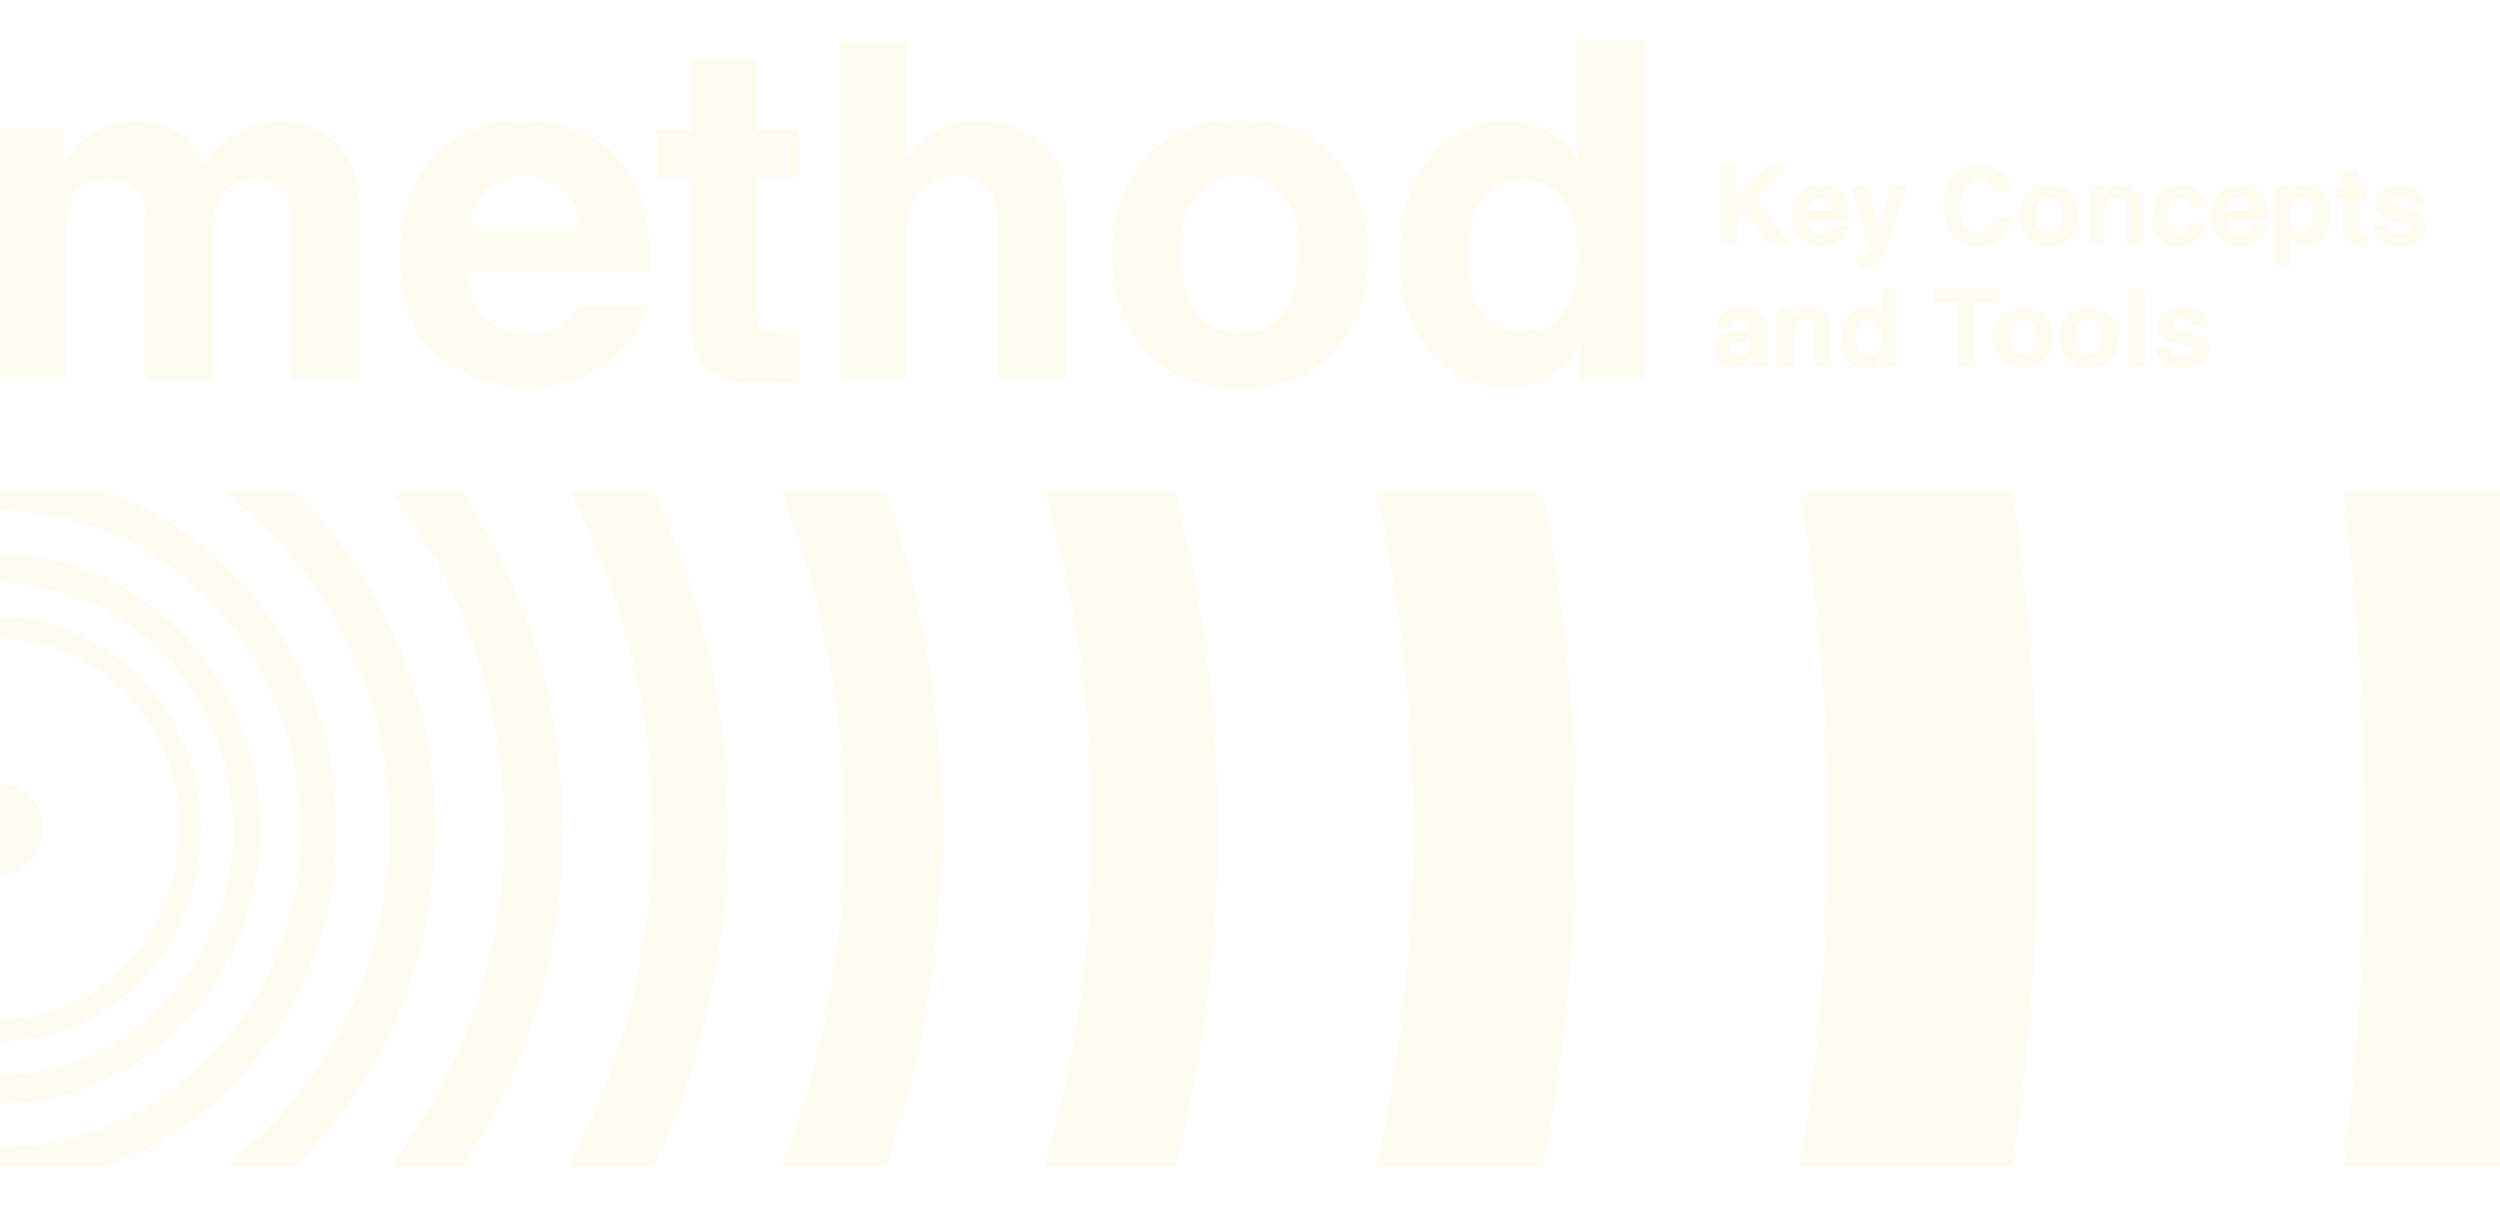
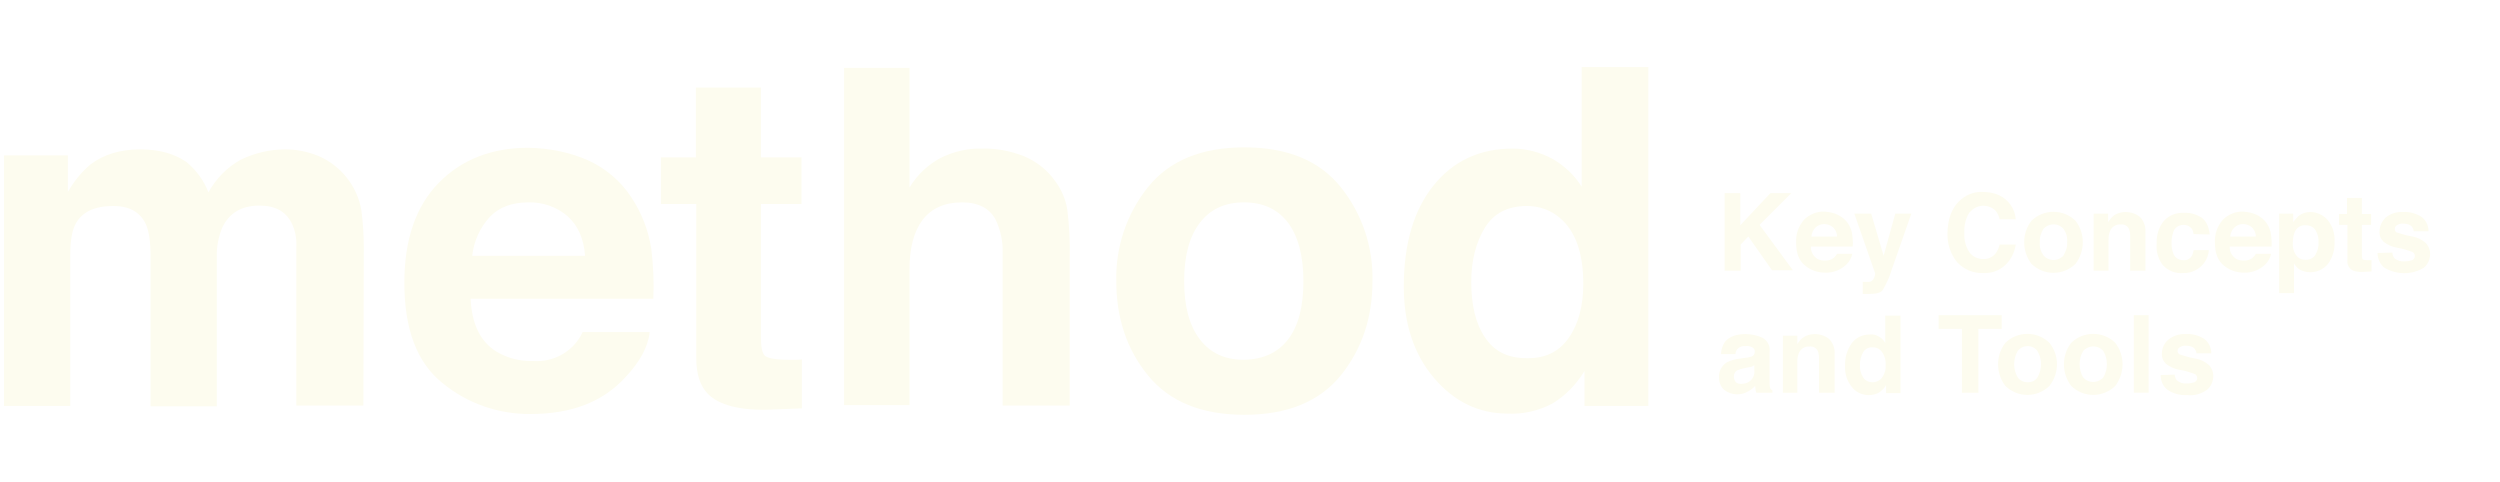
- <svg xmlns="http://www.w3.org/2000/svg" xmlns:xlink="http://www.w3.org/1999/xlink" version="1.1" id="Layer_1" x="0px" y="0px" viewBox="0 0 622.6 300" style="enable-background:new 0 0 622.6 300;" xml:space="preserve">
+ <svg xmlns="http://www.w3.org/2000/svg" version="1.1" id="Layer_1" x="0px" y="0px" viewBox="0 0 622.6 120" style="enable-background:new 0 0 622.6 120;" xml:space="preserve">
  <style type="text/css">
- 	.st0{clip-path:url(#SVGID_2_);}
- 	.st1{fill:#FDFCEE;}
- 	.st2{fill:#FDFCEF;}
+ 	.st0{fill:#FDFCEF;}
</style>
  <g id="Layer_2_1_">
    <g id="Layer_1-2">
-       <g>
-         <defs>
-           <rect id="SVGID_1_" y="122.7" width="622.6" height="167.6" />
-         </defs>
-         <clipPath id="SVGID_2_">
-           <use xlink:href="#SVGID_1_" style="overflow:visible;" />
-         </clipPath>
-         <g class="st0">
-           <path class="st1" d="M7.4,206.5c0.1-4.2-3.2-7.7-7.4-7.8v1.1c3.6,0.1,6.5,3.1,6.4,6.7c0.1,3.6-2.8,6.6-6.4,6.7v1.1      C4.2,214.2,7.5,210.7,7.4,206.5z" />
-           <path class="st1" d="M5.7,206.5c0.1-3.3-2.5-6-5.7-6.1v12.1C3.2,212.5,5.8,209.7,5.7,206.5z" />
-           <path class="st1" d="M9.6,206.5c0.1-5.4-4.2-10-9.6-10.1v1.4c4.7,0.1,8.4,4,8.3,8.7c0.1,4.7-3.6,8.6-8.3,8.7v1.4      C5.4,216.5,9.7,211.9,9.6,206.5z" />
-           <path class="st1" d="M9.6,206.5c0.1,5.4-4.2,10-9.6,10.1v1.1c5.9,0,10.7-5.1,10.7-11.3S5.9,195.2,0,195.2v1.2      C5.4,196.5,9.7,201.1,9.6,206.5z" />
-           <path class="st1" d="M7.4,206.5c0.1,4.2-3.2,7.7-7.4,7.8v0.9c4.7-0.1,8.4-4,8.3-8.7c0.1-4.7-3.6-8.6-8.3-8.7v0.9      C4.2,198.8,7.5,202.3,7.4,206.5z" />
-           <path class="st1" d="M5.7,206.5c0.1,3.2-2.5,6-5.7,6.1v0.7c3.6-0.1,6.5-3.1,6.4-6.7c0.1-3.6-2.8-6.6-6.4-6.7v0.7      C3.3,200.5,5.8,203.2,5.7,206.5z" />
-           <path class="st1" d="M566.8,36.6C581.6,92,589,149.2,589,206.5c0.1,57.3-7.4,114.4-22.2,169.9h55.8V36.6H566.8z" />
-           <path class="st1" d="M455.3,206.5c0.1,57.9-9.8,115.3-29.1,169.9h55.2c17.3-55,26-112.2,25.9-169.9      c0.1-57.6-8.7-114.9-25.9-169.9h-55.2C445.6,91.2,455.4,148.6,455.3,206.5z" />
-           <path class="st1" d="M352,206.5c0.1,58.9-13.2,117-39,169.9h44.9c22.8-53.7,34.5-111.5,34.3-169.9      c0.1-58.4-11.5-116.1-34.3-169.9H313C338.8,89.5,352.1,147.6,352,206.5z" />
-           <path class="st1" d="M272.1,206.5c0,63.5-19.6,122.2-52.8,169.9h37.6c30.5-51.4,46.5-110.1,46.3-169.9      c0.2-59.8-15.9-118.5-46.3-169.9h-37.6C252.5,84.2,272.1,143,272.1,206.5z" />
-           <path class="st1" d="M210.4,206.5c0,68.1-29.2,129.1-75,169.9h35c39.6-44.4,64.1-104.1,64.1-169.9S210,81,170.3,36.6h-35      C181.2,77.4,210.4,138.4,210.4,206.5z" />
-           <path class="st1" d="M162.6,206.5c0,86.2-60.5,157.7-139,169.9h59.7c58.1-31.9,97.9-96.1,97.9-169.9s-39.8-138-97.9-169.9H23.6      C102.2,48.8,162.6,120.3,162.6,206.5z" />
-           <path class="st1" d="M125.7,206.5c0,73.2-56.4,132.7-125.7,132.7v15.2c77.2,0,140.1-66.3,140.1-147.9S77.2,58.6,0,58.6v15.2      C69.3,73.8,125.7,133.3,125.7,206.5z" />
-           <path class="st1" d="M97.2,206.5c0,56.6-43.6,102.6-97.2,102.6v11.7c59.7,0,108.3-51.3,108.3-114.3S59.7,92.2,0,92.2v11.7      C53.6,103.9,97.2,149.9,97.2,206.5z" />
-           <path class="st1" d="M75.1,206.5c0,43.7-33.7,79.3-75.1,79.3v9.1c46.2,0,83.7-39.7,83.7-88.4S46.2,118.1,0,118.1v9.1      C41.4,127.2,75.1,162.8,75.1,206.5z" />
-           <path class="st1" d="M58.1,206.5c0,33.8-26.1,61.3-58.1,61.3v7c35.7,0,64.7-30.7,64.7-68.3s-29-68.3-64.7-68.3v7      C32,145.2,58.1,172.7,58.1,206.5z" />
-           <path class="st1" d="M44.9,206.5c0,26.1-20.1,47.4-44.9,47.4v5.4c27.6,0,50-23.7,50-52.8s-22.4-52.8-50-52.8v5.4      C24.8,159.1,44.9,180.4,44.9,206.5z" />
-         </g>
-       </g>
-       <path class="st2" d="M428.4,41.4h4v8l7.5-8h5.2l-7.9,7.9l8.3,11.3h-5.2l-5.9-8.4l-1.9,2v6.5h-4V41.4z" />
-       <path class="st2" d="M456.7,46.8c1,0.5,1.9,1.2,2.5,2.1c0.6,0.9,1,1.9,1.1,3c0.1,0.9,0.2,1.9,0.1,2.8H450c-0.1,1.2,0.5,2.3,1.5,3    c0.6,0.4,1.3,0.5,2.1,0.5c0.7,0,1.5-0.2,2.1-0.7c0.3-0.3,0.6-0.6,0.8-1h3.8c-0.2,1-0.7,1.9-1.4,2.6c-1.4,1.4-3.4,2.2-5.4,2.1    c-1.8,0-3.6-0.6-5-1.8c-1.5-1.2-2.2-3.1-2.2-5.7c-0.1-2.1,0.6-4.1,2-5.7c1.3-1.3,3.2-2.1,5.1-2C454.6,46.1,455.7,46.3,456.7,46.8z     M451.1,50c-0.6,0.6-0.9,1.4-1,2.2h6.4c0-0.9-0.4-1.7-1-2.3c-0.6-0.5-1.4-0.8-2.2-0.8C452.5,49.1,451.7,49.4,451.1,50z" />
-       <path class="st2" d="M462.9,63.5h0.5c0.3,0,0.7,0,1,0c0.3,0,0.6-0.1,0.8-0.3c0.3-0.2,0.5-0.6,0.6-0.9c0.1-0.3,0.2-0.6,0.2-0.9    l-5.2-14.9h4.2l3.1,10.5l2.9-10.5h4l-4.9,14c-0.5,1.8-1.3,3.4-2.2,5c-0.5,0.7-1.6,1-3.3,1h-0.8c-0.2,0-0.5,0-0.9,0L462.9,63.5z" />
-       <path class="st2" d="M486.8,43.5c1.6-1.6,3.7-2.5,5.9-2.4c3.2,0,5.5,1.1,7,3.2c0.8,1.1,1.2,2.3,1.3,3.6h-4c-0.2-0.8-0.5-1.5-1-2.1    c-1.7-1.7-4.5-1.7-6.2,0.1c-0.1,0.1-0.3,0.3-0.4,0.4c-0.9,1.5-1.3,3.2-1.2,5c-0.1,1.7,0.3,3.4,1.3,4.9c0.8,1,2,1.6,3.3,1.6    c1.2,0.1,2.4-0.4,3.2-1.4c0.5-0.7,0.8-1.4,1-2.2h4c-0.3,2-1.2,3.8-2.6,5.1c-1.5,1.4-3.4,2.1-5.5,2c-2.5,0.1-4.8-0.9-6.5-2.7    c-1.7-2.1-2.5-4.7-2.4-7.4C484.1,47.9,485,45.3,486.8,43.5z" />
-       <path class="st2" d="M515.9,59c-3.1,3-7.9,3-11,0c-2.4-3.2-2.4-7.6,0-10.7c3-3,8-3,11,0c0,0,0,0,0,0    C518.3,51.4,518.3,55.8,515.9,59z M512.9,56.9c0.6-1,1-2.1,0.9-3.3c0.1-1.2-0.2-2.3-0.9-3.3c-1.2-1.4-3.3-1.5-4.7-0.3    c-0.1,0.1-0.2,0.2-0.3,0.3c-0.6,1-1,2.1-0.9,3.3c-0.1,1.2,0.2,2.3,0.9,3.3c1.2,1.4,3.3,1.5,4.6,0.4    C512.7,57.2,512.8,57.1,512.9,56.9z" />
-       <path class="st2" d="M531.9,47.3c1,1,1.5,2.4,1.4,3.8v9.6h-3.8v-8.7c0-0.6-0.1-1.2-0.3-1.7c-0.4-0.8-1.2-1.2-2.1-1.1    c-1.1-0.1-2.2,0.6-2.6,1.6c-0.3,0.7-0.4,1.4-0.4,2.2v7.7h-3.7V46.5h3.6v2.1c0.4-0.6,0.8-1.1,1.4-1.6c0.8-0.6,1.9-0.9,2.9-0.9    C529.6,46.1,530.9,46.5,531.9,47.3z" />
-       <path class="st2" d="M545.3,51.6c-0.1-0.5-0.2-1-0.5-1.4c-0.5-0.6-1.2-0.9-2-0.9c-1.2,0-2.3,0.7-2.6,1.9c-0.3,0.9-0.4,1.7-0.4,2.6    c0,0.9,0.1,1.7,0.4,2.5c0.3,1.1,1.4,1.8,2.5,1.8c0.7,0.1,1.4-0.2,1.9-0.7c0.4-0.5,0.6-1.2,0.7-1.8h3.8c-0.1,1.2-0.5,2.3-1.2,3.2    c-1.2,1.6-3.2,2.6-5.2,2.5c-1.9,0.2-3.8-0.6-5.1-2c-1.1-1.5-1.7-3.4-1.5-5.3c-0.1-2.1,0.5-4.1,1.8-5.7c1.3-1.4,3.1-2.1,5-2    c1.6-0.1,3.1,0.4,4.4,1.2c1.1,0.8,1.8,2.2,2,4.2L545.3,51.6z" />
-       <path class="st2" d="M561,46.8c1,0.5,1.9,1.2,2.5,2.1c0.6,0.9,1,1.9,1.1,3c0.1,0.9,0.2,1.9,0.1,2.8h-10.4c-0.1,1.2,0.5,2.3,1.5,3    c0.6,0.4,1.3,0.5,2.1,0.5c0.7,0,1.5-0.2,2.1-0.7c0.3-0.3,0.6-0.6,0.8-1h3.8c-0.2,1-0.7,1.9-1.4,2.6c-1.4,1.4-3.4,2.2-5.4,2.1    c-1.8,0-3.6-0.6-5-1.8c-1.5-1.2-2.2-3.1-2.2-5.7c-0.1-2.1,0.6-4.1,2-5.7c1.3-1.3,3.2-2.1,5.1-2C558.8,46.1,560,46.3,561,46.8z     M555.4,50c-0.6,0.6-0.9,1.4-1,2.2h6.4c0-0.9-0.4-1.7-1-2.3c-0.6-0.5-1.4-0.8-2.2-0.8C556.8,49.1,556,49.4,555.4,50z" />
-       <path class="st2" d="M578.6,48c1.3,1.5,1.9,3.5,1.8,5.4c0.1,2.1-0.5,4.1-1.7,5.7c-1.1,1.3-2.7,2-4.4,2c-1,0-2-0.3-2.8-0.8    c-0.5-0.4-0.9-0.9-1.2-1.4v7.4h-3.7V46.5h3.5v2.1c0.4-0.5,0.8-1,1.3-1.5c0.9-0.7,1.9-1,3-1C575.9,46.1,577.5,46.8,578.6,48z     M575.7,50.7c-0.5-0.9-1.5-1.3-2.5-1.3c-1.3-0.1-2.4,0.7-2.8,1.9c-0.3,0.8-0.4,1.7-0.4,2.6c-0.1,1.3,0.4,2.6,1.3,3.5    c0.5,0.4,1.2,0.6,1.9,0.6c1,0,1.9-0.4,2.4-1.2c0.6-1,0.9-2.1,0.8-3.2C576.5,52.6,576.2,51.6,575.7,50.7z" />
-       <path class="st2" d="M581.5,49.3v-2.7h2v-4h3.7v4h2.3v2.7h-2.3v7.5c0,0.6,0.1,1,0.2,1.1s0.6,0.2,1.4,0.2h0.4h0.4v2.8l-1.8,0.1    c-1.8,0.1-3-0.2-3.6-0.9c-0.5-0.6-0.7-1.3-0.6-2v-8.8H581.5z" />
-       <path class="st2" d="M594.8,56.2c0,0.5,0.2,1,0.5,1.4c0.7,0.6,1.7,0.9,2.6,0.8c0.6,0,1.2-0.1,1.8-0.3c0.4-0.2,0.7-0.6,0.7-1    c0-0.4-0.2-0.8-0.5-1c-1.3-0.5-2.6-0.9-3.9-1.1c-1.2-0.2-2.4-0.7-3.4-1.5c-0.7-0.7-1.1-1.6-1-2.6c0-1.3,0.6-2.5,1.5-3.4    c1.2-1,2.8-1.5,4.4-1.4c1.5-0.1,3,0.3,4.4,1.1c1.2,0.8,1.9,2.2,1.9,3.7h-3.7c0-0.4-0.2-0.8-0.4-1.1c-0.5-0.6-1.3-0.8-2.1-0.8    c-0.6-0.1-1.2,0.1-1.7,0.4c-0.3,0.2-0.5,0.5-0.5,0.9c0,0.4,0.2,0.8,0.5,0.9c1.3,0.4,2.6,0.8,3.9,1c1.2,0.2,2.4,0.8,3.3,1.6    c0.7,0.7,1.1,1.7,1.1,2.7c0,1.3-0.5,2.6-1.6,3.5c-3,1.8-6.8,1.8-9.9-0.1c-1-0.9-1.6-2.2-1.6-3.6L594.8,56.2z" />
-       <path class="st2" d="M433.7,82.4c0.5,0,1-0.2,1.5-0.3c0.5-0.2,0.8-0.6,0.8-1.1c0.1-0.5-0.2-1-0.6-1.2c-0.6-0.3-1.2-0.4-1.8-0.3    c-0.7-0.1-1.4,0.2-1.9,0.7c-0.3,0.4-0.5,0.8-0.5,1.3h-3.6c0-1.1,0.4-2.2,1-3.1c1-1.2,2.7-1.9,5.1-1.9c1.4,0,2.9,0.3,4.2,0.9    c1.3,0.7,2,2.1,1.8,3.5v6.5c0,0.4,0,1,0,1.7c0,0.3,0.1,0.7,0.2,1c0.1,0.2,0.3,0.3,0.5,0.4v0.6h-4c-0.1-0.3-0.2-0.5-0.2-0.8    c0-0.2-0.1-0.5-0.1-0.9c-0.5,0.6-1.1,1-1.8,1.4c-0.8,0.5-1.8,0.7-2.7,0.7c-1.2,0-2.3-0.4-3.2-1.1c-0.9-0.8-1.3-1.9-1.3-3.1    c-0.1-1.5,0.7-3,2-3.8c1-0.5,2.2-0.8,3.3-0.9L433.7,82.4z M436,84.2c-0.2,0.1-0.5,0.3-0.7,0.4c-0.3,0.1-0.7,0.2-1,0.2l-0.9,0.2    c-0.6,0.1-1.2,0.3-1.7,0.5c-0.6,0.3-0.9,0.9-0.9,1.6c0,0.5,0.2,1,0.5,1.4c0.4,0.3,0.8,0.4,1.3,0.4c0.8,0,1.6-0.2,2.2-0.7    c0.8-0.6,1.2-1.6,1.1-2.6V84.2z" />
-       <path class="st2" d="M454.5,77.7c1,1,1.5,2.4,1.4,3.8v9.6H452v-8.7c0-0.6-0.1-1.2-0.3-1.7c-0.4-0.8-1.2-1.2-2.1-1.1    c-1.1-0.1-2.2,0.6-2.6,1.6c-0.3,0.7-0.4,1.4-0.4,2.2v7.7H443V76.9h3.6V79c0.4-0.6,0.8-1.2,1.4-1.6c0.8-0.6,1.9-0.9,2.9-0.9    C452.2,76.5,453.5,76.9,454.5,77.7z" />
-       <path class="st2" d="M466.9,77.1c0.7,0.4,1.2,0.9,1.6,1.6v-6.8h3.8v19.3h-3.6v-2c-0.4,0.8-1.1,1.4-1.8,1.9    c-0.8,0.4-1.7,0.6-2.5,0.6c-1.6,0-3.2-0.7-4.2-2c-1.2-1.5-1.8-3.3-1.7-5.2c-0.1-2.1,0.5-4.1,1.7-5.8c1.1-1.4,2.7-2.1,4.5-2.1    C465.4,76.5,466.2,76.7,466.9,77.1z M467.8,87.2c0.6-0.9,0.9-1.9,0.8-3c0.1-1.4-0.4-2.8-1.3-3.7c-0.5-0.5-1.2-0.7-1.9-0.7    c-1-0.1-1.9,0.4-2.4,1.2c-0.5,0.9-0.8,2-0.8,3.1c-0.1,1.1,0.2,2.2,0.8,3.2c0.5,0.8,1.4,1.2,2.4,1.2    C466.3,88.5,467.3,88,467.8,87.2z" />
-       <path class="st2" d="M497.5,71.8v3.4h-5.8v15.9h-4.1V75.2h-5.8v-3.4H497.5z" />
-       <path class="st2" d="M509.4,89.4c-3.1,3-7.9,3-11,0c-2.4-3.2-2.4-7.6,0-10.7c3-3,8-3,11,0c0,0,0,0,0,0    C511.9,81.8,511.9,86.2,509.4,89.4z M506.4,87.3c1.2-2,1.2-4.6,0-6.6c-0.6-0.8-1.5-1.2-2.4-1.2c-1,0-1.9,0.4-2.5,1.2    c-1.2,2-1.2,4.6,0,6.6c0.6,0.8,1.5,1.2,2.5,1.2C505,88.5,505.9,88.1,506.4,87.3L506.4,87.3z" />
-       <path class="st2" d="M525.8,89.4c-3.1,3-7.9,3-11,0c-2.4-3.2-2.4-7.6,0-10.7c3-3,8-3,11,0c0,0,0,0,0,0    C528.2,81.8,528.2,86.2,525.8,89.4z M522.8,87.3c1.2-2,1.2-4.6,0-6.6c-1.2-1.4-3.3-1.5-4.7-0.3c-0.1,0.1-0.2,0.2-0.3,0.3    c-1.2,2-1.2,4.6,0,6.6c1.2,1.4,3.3,1.5,4.7,0.3C522.6,87.5,522.7,87.4,522.8,87.3z" />
-       <path class="st2" d="M534.1,91.1h-3.7V71.8h3.7V91.1z" />
-       <path class="st2" d="M540.6,86.6c0,0.5,0.2,1,0.5,1.4c0.7,0.6,1.6,0.9,2.6,0.8c0.6,0,1.2-0.1,1.8-0.3c0.4-0.2,0.7-0.6,0.7-1    c0-0.4-0.2-0.8-0.5-1c-1.3-0.5-2.6-0.9-3.9-1.1c-1.2-0.2-2.4-0.7-3.4-1.5c-0.7-0.7-1.1-1.6-1-2.6c0-1.3,0.6-2.6,1.6-3.4    c1.2-1,2.8-1.5,4.4-1.4c1.5-0.1,3,0.3,4.4,1.1c1.2,0.8,1.9,2.2,1.9,3.7h-3.7c0-0.4-0.2-0.8-0.4-1.1c-0.5-0.6-1.3-0.8-2.1-0.8    c-0.6-0.1-1.2,0.1-1.7,0.4c-0.3,0.2-0.5,0.5-0.5,0.9c0,0.4,0.2,0.7,0.6,0.9c1.3,0.4,2.6,0.8,3.9,1c1.2,0.2,2.4,0.8,3.3,1.6    c0.7,0.7,1.1,1.7,1.1,2.7c0,1.3-0.5,2.6-1.6,3.5c-1.4,1-3.2,1.5-4.9,1.3c-1.8,0.1-3.6-0.4-5-1.4c-1.1-0.9-1.6-2.2-1.6-3.6    L540.6,86.6z" />
-       <path class="st2" d="M78.2,32.1c5.7,2.4,9.8,7.6,10.8,13.6c0.4,3.1,0.6,6.1,0.6,9.2l-0.1,39.4H72.8V54.6c0.1-2-0.3-4-1.2-5.8    c-1.5-2.9-4.1-4.3-8-4.3c-4.5,0-7.6,1.9-9.3,5.6c-0.9,2.3-1.4,4.7-1.3,7.2v37.2H36.5V57.2c0-3.7-0.4-6.4-1.2-8.1    c-1.4-3-4.1-4.5-8.1-4.5c-4.7,0-7.8,1.5-9.4,4.5c-0.9,1.7-1.3,4.3-1.3,7.7v37.6H0V32h15.9v9.1c1.5-2.6,3.4-5,5.7-6.9    c3.2-2.4,7.3-3.7,12.3-3.7c4.8,0,8.6,1.1,11.6,3.2c2.4,2,4.3,4.6,5.4,7.5c1.9-3.4,4.6-6.2,8-8.1c3.5-1.7,7.3-2.6,11.2-2.6    C72.9,30.5,75.7,31.1,78.2,32.1z" />
-       <path class="st2" d="M145.4,33.2c4.4,2,8.2,5.2,10.8,9.2c2.6,3.9,4.3,8.3,5,12.9c0.5,4.1,0.7,8.3,0.5,12.4h-45.5    c0.3,6.3,2.4,10.7,6.5,13.2c2.7,1.6,5.8,2.4,9,2.3c5.2,0.4,10.2-2.4,12.4-7.2h16.7c-0.4,3.7-2.5,7.5-6.1,11.3    c-5.6,6.1-13.4,9.1-23.5,9.1c-8,0.1-15.8-2.6-22-7.7c-6.4-5.1-9.5-13.5-9.5-25c0-10.8,2.9-19.1,8.6-24.9    c5.7-5.8,13.2-8.7,22.3-8.7C135.8,30.2,140.8,31.2,145.4,33.2z M121,47.3c-2.5,2.7-4,6.1-4.4,9.7h28.1c-0.3-4.3-1.8-7.6-4.4-9.9    c-2.7-2.3-6.2-3.5-9.7-3.4C126.5,43.7,123.3,44.9,121,47.3z" />
-       <path class="st2" d="M163.6,44.1V32.5h8.7V15.1h16.2v17.4h10.1v11.6h-10.1v33c0,2.6,0.3,4.2,1,4.8s2.6,1,6,1h1.6    c0.6,0,1.1,0,1.6-0.1V95l-7.7,0.3c-7.7,0.3-13-1.1-15.8-4c-1.8-1.9-2.8-4.8-2.8-8.7V44.1H163.6z" />
-       <path class="st2" d="M254,32.2c3.1,1.3,5.8,3.4,7.7,6.1c1.6,2.1,2.7,4.6,3.1,7.2c0.5,4,0.7,8,0.6,12.1v36.7h-16.7v-38    c0.1-2.8-0.5-5.6-1.7-8.2c-1.5-2.9-4.3-4.4-8.4-4.4c-4.3,0-7.5,1.4-9.8,4.3c-2.2,2.9-3.3,7-3.3,12.4v33.8h-16.3V10.2h16.3V40    c2-3.3,4.8-5.9,8.2-7.6c3.1-1.4,6.4-2.2,9.8-2.1C247.1,30.2,250.7,30.9,254,32.2z" />
-       <path class="st2" d="M332.9,86.8c-5.3,6.5-13.3,9.8-24,9.8c-10.7,0-18.7-3.3-24-9.8c-5.3-6.5-7.9-14.3-7.9-23.5    c-0.2-8.5,2.6-16.8,7.9-23.4c5.3-6.6,13.3-9.9,24-9.9c10.7,0,18.7,3.3,24,9.9c5.3,6.6,8.1,14.9,7.9,23.4    C340.8,72.4,338.2,80.2,332.9,86.8z M319.8,77.8c2.6-3.4,3.8-8.2,3.8-14.5s-1.3-11.1-3.8-14.5c-2.6-3.4-6.2-5.1-11-5.1    c-4.8,0-8.4,1.7-11,5.1c-2.6,3.4-3.9,8.2-3.9,14.5s1.3,11.1,3.9,14.5c2.6,3.4,6.2,5.1,11,5.1C313.6,82.8,317.3,81.1,319.8,77.8    L319.8,77.8z" />
-       <path class="st2" d="M385.7,32.9c2.9,1.7,5.4,4,7.2,6.9V10h16.6v84.4h-15.9v-8.7c-2,3.3-4.7,6.1-8,8.1c-3.4,1.8-7.3,2.7-11.1,2.5    c-7.3,0-13.4-3-18.4-8.9c-5-5.9-7.5-13.5-7.5-22.7c0-10.7,2.5-19.1,7.4-25.2c4.9-6.1,11.5-9.2,19.7-9.2    C379.1,30.3,382.6,31.2,385.7,32.9z M389.7,77.4c2.4-3.4,3.6-7.9,3.6-13.4c0-7.6-1.9-13.1-5.8-16.4c-2.3-2-5.2-3-8.2-3    c-4.8,0-8.3,1.8-10.5,5.4c-2.2,3.6-3.4,8.1-3.4,13.5c0,5.8,1.1,10.4,3.4,13.8c2.3,3.5,5.7,5.2,10.4,5.2    C383.8,82.6,387.3,80.9,389.7,77.4L389.7,77.4z" />
+       <path class="st0" d="M429.4,48.1h4v8l7.5-8h5.2l-7.9,7.9l8.3,11.3h-5.2l-5.9-8.4l-1.9,2v6.5h-4V48.1H429.4z" />
+       <path class="st0" d="M457.7,53.5c1,0.5,1.9,1.2,2.5,2.1c0.6,0.9,1,1.9,1.1,3c0.1,0.9,0.2,1.9,0.1,2.8H451c-0.1,1.2,0.5,2.3,1.5,3    c0.6,0.4,1.3,0.5,2.1,0.5c0.7,0,1.5-0.2,2.1-0.7c0.3-0.3,0.6-0.6,0.8-1h3.8c-0.2,1-0.7,1.9-1.4,2.6c-1.4,1.4-3.4,2.2-5.4,2.1    c-1.8,0-3.6-0.6-5-1.8c-1.5-1.2-2.2-3.1-2.2-5.7c-0.1-2.1,0.6-4.1,2-5.7c1.3-1.3,3.2-2.1,5.1-2C455.6,52.8,456.7,53,457.7,53.5z     M452.1,56.7c-0.6,0.6-0.9,1.4-1,2.2h6.4c0-0.9-0.4-1.7-1-2.3c-0.6-0.5-1.4-0.8-2.2-0.8C453.5,55.8,452.7,56.1,452.1,56.7z" />
+       <path class="st0" d="M463.9,70.2h0.5c0.3,0,0.7,0,1,0s0.6-0.1,0.8-0.3c0.3-0.2,0.5-0.6,0.6-0.9s0.2-0.6,0.2-0.9l-5.2-14.9h4.2    l3.1,10.5l2.9-10.5h4l-4.9,14c-0.5,1.8-1.3,3.4-2.2,5c-0.5,0.7-1.6,1-3.3,1h-0.8c-0.2,0-0.5,0-0.9,0L463.9,70.2z" />
+       <path class="st0" d="M487.8,50.2c1.6-1.6,3.7-2.5,5.9-2.4c3.2,0,5.5,1.1,7,3.2c0.8,1.1,1.2,2.3,1.3,3.6h-4c-0.2-0.8-0.5-1.5-1-2.1    c-1.7-1.7-4.5-1.7-6.2,0.1c-0.1,0.1-0.3,0.3-0.4,0.4c-0.9,1.5-1.3,3.2-1.2,5c-0.1,1.7,0.3,3.4,1.3,4.9c0.8,1,2,1.6,3.3,1.6    c1.2,0.1,2.4-0.4,3.2-1.4c0.5-0.7,0.8-1.4,1-2.2h4c-0.3,2-1.2,3.8-2.6,5.1c-1.5,1.4-3.4,2.1-5.5,2c-2.5,0.1-4.8-0.9-6.5-2.7    c-1.7-2.1-2.5-4.7-2.4-7.4C485.1,54.6,486,52,487.8,50.2z" />
+       <path class="st0" d="M516.9,65.7c-3.1,3-7.9,3-11,0c-2.4-3.2-2.4-7.6,0-10.7c3-3,8-3,11,0l0,0C519.3,58.1,519.3,62.5,516.9,65.7z     M513.9,63.6c0.6-1,1-2.1,0.9-3.3c0.1-1.2-0.2-2.3-0.9-3.3c-1.2-1.4-3.3-1.5-4.7-0.3c-0.1,0.1-0.2,0.2-0.3,0.3    c-0.6,1-1,2.1-0.9,3.3c-0.1,1.2,0.2,2.3,0.9,3.3c1.2,1.4,3.3,1.5,4.6,0.4C513.7,63.9,513.8,63.8,513.9,63.6z" />
+       <path class="st0" d="M532.9,54c1,1,1.5,2.4,1.4,3.8v9.6h-3.8v-8.7c0-0.6-0.1-1.2-0.3-1.7c-0.4-0.8-1.2-1.2-2.1-1.1    c-1.1-0.1-2.2,0.6-2.6,1.6c-0.3,0.7-0.4,1.4-0.4,2.2v7.7h-3.7V53.2h3.6v2.1c0.4-0.6,0.8-1.1,1.4-1.6c0.8-0.6,1.9-0.9,2.9-0.9    C530.6,52.8,531.9,53.2,532.9,54z" />
+       <path class="st0" d="M546.3,58.3c-0.1-0.5-0.2-1-0.5-1.4c-0.5-0.6-1.2-0.9-2-0.9c-1.2,0-2.3,0.7-2.6,1.9c-0.3,0.9-0.4,1.7-0.4,2.6    c0,0.9,0.1,1.7,0.4,2.5c0.3,1.1,1.4,1.8,2.5,1.8c0.7,0.1,1.4-0.2,1.9-0.7c0.4-0.5,0.6-1.2,0.7-1.8h3.8c-0.1,1.2-0.5,2.3-1.2,3.2    c-1.2,1.6-3.2,2.6-5.2,2.5c-1.9,0.2-3.8-0.6-5.1-2c-1.1-1.5-1.7-3.4-1.5-5.3c-0.1-2.1,0.5-4.1,1.8-5.7c1.3-1.4,3.1-2.1,5-2    c1.6-0.1,3.1,0.4,4.4,1.2c1.1,0.8,1.8,2.2,2,4.2L546.3,58.3z" />
+       <path class="st0" d="M562,53.5c1,0.5,1.9,1.2,2.5,2.1c0.6,0.9,1,1.9,1.1,3c0.1,0.9,0.2,1.9,0.1,2.8h-10.4c-0.1,1.2,0.5,2.3,1.5,3    c0.6,0.4,1.3,0.5,2.1,0.5c0.7,0,1.5-0.2,2.1-0.7c0.3-0.3,0.6-0.6,0.8-1h3.8c-0.2,1-0.7,1.9-1.4,2.6c-1.4,1.4-3.4,2.2-5.4,2.1    c-1.8,0-3.6-0.6-5-1.8c-1.5-1.2-2.2-3.1-2.2-5.7c-0.1-2.1,0.6-4.1,2-5.7c1.3-1.3,3.2-2.1,5.1-2C559.8,52.8,561,53,562,53.5z     M556.4,56.7c-0.6,0.6-0.9,1.4-1,2.2h6.4c0-0.9-0.4-1.7-1-2.3c-0.6-0.5-1.4-0.8-2.2-0.8C557.8,55.8,557,56.1,556.4,56.7z" />
+       <path class="st0" d="M579.6,54.7c1.3,1.5,1.9,3.5,1.8,5.4c0.1,2.1-0.5,4.1-1.7,5.7c-1.1,1.3-2.7,2-4.4,2c-1,0-2-0.3-2.8-0.8    c-0.5-0.4-0.9-0.9-1.2-1.4V73h-3.7V53.2h3.5v2.1c0.4-0.5,0.8-1,1.3-1.5c0.9-0.7,1.9-1,3-1C576.9,52.8,578.5,53.5,579.6,54.7z     M576.7,57.4c-0.5-0.9-1.5-1.3-2.5-1.3c-1.3-0.1-2.4,0.7-2.8,1.9c-0.3,0.8-0.4,1.7-0.4,2.6c-0.1,1.3,0.4,2.6,1.3,3.5    c0.5,0.4,1.2,0.6,1.9,0.6c1,0,1.9-0.4,2.4-1.2c0.6-1,0.9-2.1,0.8-3.2C577.5,59.3,577.2,58.3,576.7,57.4z" />
+       <path class="st0" d="M582.5,56v-2.7h2v-4h3.7v4h2.3V56h-2.3v7.5c0,0.6,0.1,1,0.2,1.1c0.1,0.1,0.6,0.2,1.4,0.2h0.4h0.4v2.8    l-1.8,0.1c-1.8,0.1-3-0.2-3.6-0.9c-0.5-0.6-0.7-1.3-0.6-2V56C584.6,56,582.5,56,582.5,56z" />
+       <path class="st0" d="M595.8,62.9c0,0.5,0.2,1,0.5,1.4c0.7,0.6,1.7,0.9,2.6,0.8c0.6,0,1.2-0.1,1.8-0.3c0.4-0.2,0.7-0.6,0.7-1    c0-0.4-0.2-0.8-0.5-1c-1.3-0.5-2.6-0.9-3.9-1.1c-1.2-0.2-2.4-0.7-3.4-1.5c-0.7-0.7-1.1-1.6-1-2.6c0-1.3,0.6-2.5,1.5-3.4    c1.2-1,2.8-1.5,4.4-1.4c1.5-0.1,3,0.3,4.4,1.1c1.2,0.8,1.9,2.2,1.9,3.7h-3.7c0-0.4-0.2-0.8-0.4-1.1c-0.5-0.6-1.3-0.8-2.1-0.8    c-0.6-0.1-1.2,0.1-1.7,0.4c-0.3,0.2-0.5,0.5-0.5,0.9s0.2,0.8,0.5,0.9c1.3,0.4,2.6,0.8,3.9,1c1.2,0.2,2.4,0.8,3.3,1.6    c0.7,0.7,1.1,1.7,1.1,2.7c0,1.3-0.5,2.6-1.6,3.5c-3,1.8-6.8,1.8-9.9-0.1c-1-0.9-1.6-2.2-1.6-3.6L595.8,62.9z" />
+       <path class="st0" d="M434.7,89.1c0.5,0,1-0.2,1.5-0.3c0.5-0.2,0.8-0.6,0.8-1.1c0.1-0.5-0.2-1-0.6-1.2c-0.6-0.3-1.2-0.4-1.8-0.3    c-0.7-0.1-1.4,0.2-1.9,0.7c-0.3,0.4-0.5,0.8-0.5,1.3h-3.6c0-1.1,0.4-2.2,1-3.1c1-1.2,2.7-1.9,5.1-1.9c1.4,0,2.9,0.3,4.2,0.9    c1.3,0.7,2,2.1,1.8,3.5v6.5c0,0.4,0,1,0,1.7c0,0.3,0.1,0.7,0.2,1c0.1,0.2,0.3,0.3,0.5,0.4v0.6h-4c-0.1-0.3-0.2-0.5-0.2-0.8    c0-0.2-0.1-0.5-0.1-0.9c-0.5,0.6-1.1,1-1.8,1.4c-0.8,0.5-1.8,0.7-2.7,0.7c-1.2,0-2.3-0.4-3.2-1.1c-0.9-0.8-1.3-1.9-1.3-3.1    c-0.1-1.5,0.7-3,2-3.8c1-0.5,2.2-0.8,3.3-0.9L434.7,89.1z M437,90.9c-0.2,0.1-0.5,0.3-0.7,0.4c-0.3,0.1-0.7,0.2-1,0.2l-0.9,0.2    c-0.6,0.1-1.2,0.3-1.7,0.5c-0.6,0.3-0.9,0.9-0.9,1.6c0,0.5,0.2,1,0.5,1.4c0.4,0.3,0.8,0.4,1.3,0.4c0.8,0,1.6-0.2,2.2-0.7    c0.8-0.6,1.2-1.6,1.1-2.6v-1.4H437z" />
+       <path class="st0" d="M455.5,84.4c1,1,1.5,2.4,1.4,3.8v9.6H453v-8.7c0-0.6-0.1-1.2-0.3-1.7c-0.4-0.8-1.2-1.2-2.1-1.1    c-1.1-0.1-2.2,0.6-2.6,1.6c-0.3,0.7-0.4,1.4-0.4,2.2v7.7H444V83.6h3.6v2.1c0.4-0.6,0.8-1.2,1.4-1.6c0.8-0.6,1.9-0.9,2.9-0.9    C453.2,83.2,454.5,83.6,455.5,84.4z" />
+       <path class="st0" d="M467.9,83.8c0.7,0.4,1.2,0.9,1.6,1.6v-6.8h3.8v19.3h-3.6v-2c-0.4,0.8-1.1,1.4-1.8,1.9    c-0.8,0.4-1.7,0.6-2.5,0.6c-1.6,0-3.2-0.7-4.2-2c-1.2-1.5-1.8-3.3-1.7-5.2c-0.1-2.1,0.5-4.1,1.7-5.8c1.1-1.4,2.7-2.1,4.5-2.1    C466.4,83.2,467.2,83.4,467.9,83.8z M468.8,93.9c0.6-0.9,0.9-1.9,0.8-3c0.1-1.4-0.4-2.8-1.3-3.7c-0.5-0.5-1.2-0.7-1.9-0.7    c-1-0.1-1.9,0.4-2.4,1.2c-0.5,0.9-0.8,2-0.8,3.1c-0.1,1.1,0.2,2.2,0.8,3.2c0.5,0.8,1.4,1.2,2.4,1.2    C467.3,95.2,468.3,94.7,468.8,93.9z" />
+       <path class="st0" d="M498.5,78.5v3.4h-5.8v15.9h-4.1V81.9h-5.8v-3.4C482.8,78.5,498.5,78.5,498.5,78.5z" />
+       <path class="st0" d="M510.4,96.1c-3.1,3-7.9,3-11,0c-2.4-3.2-2.4-7.6,0-10.7c3-3,8-3,11,0l0,0C512.9,88.5,512.9,92.9,510.4,96.1z     M507.4,94c1.2-2,1.2-4.6,0-6.6c-0.6-0.8-1.5-1.2-2.4-1.2c-1,0-1.9,0.4-2.5,1.2c-1.2,2-1.2,4.6,0,6.6c0.6,0.8,1.5,1.2,2.5,1.2    S506.9,94.8,507.4,94L507.4,94z" />
+       <path class="st0" d="M526.8,96.1c-3.1,3-7.9,3-11,0c-2.4-3.2-2.4-7.6,0-10.7c3-3,8-3,11,0l0,0C529.2,88.5,529.2,92.9,526.8,96.1z     M523.8,94c1.2-2,1.2-4.6,0-6.6c-1.2-1.4-3.3-1.5-4.7-0.3c-0.1,0.1-0.2,0.2-0.3,0.3c-1.2,2-1.2,4.6,0,6.6c1.2,1.4,3.3,1.5,4.7,0.3    C523.6,94.2,523.7,94.1,523.8,94z" />
+       <path class="st0" d="M535.1,97.8h-3.7V78.5h3.7V97.8z" />
+       <path class="st0" d="M541.6,93.3c0,0.5,0.2,1,0.5,1.4c0.7,0.6,1.6,0.9,2.6,0.8c0.6,0,1.2-0.1,1.8-0.3c0.4-0.2,0.7-0.6,0.7-1    s-0.2-0.8-0.5-1c-1.3-0.5-2.6-0.9-3.9-1.1c-1.2-0.2-2.4-0.7-3.4-1.5c-0.7-0.7-1.1-1.6-1-2.6c0-1.3,0.6-2.6,1.6-3.4    c1.2-1,2.8-1.5,4.4-1.4c1.5-0.1,3,0.3,4.4,1.1c1.2,0.8,1.9,2.2,1.9,3.7H547c0-0.4-0.2-0.8-0.4-1.1c-0.5-0.6-1.3-0.8-2.1-0.8    c-0.6-0.1-1.2,0.1-1.7,0.4c-0.3,0.2-0.5,0.5-0.5,0.9s0.2,0.7,0.6,0.9c1.3,0.4,2.6,0.8,3.9,1c1.2,0.2,2.4,0.8,3.3,1.6    c0.7,0.7,1.1,1.7,1.1,2.7c0,1.3-0.5,2.6-1.6,3.5c-1.4,1-3.2,1.5-4.9,1.3c-1.8,0.1-3.6-0.4-5-1.4c-1.1-0.9-1.6-2.2-1.6-3.6    L541.6,93.3z" />
+       <path class="st0" d="M79.2,38.8c5.7,2.4,9.8,7.6,10.8,13.6c0.4,3.1,0.6,6.1,0.6,9.2L90.5,101H73.8V61.3c0.1-2-0.3-4-1.2-5.8    c-1.5-2.9-4.1-4.3-8-4.3c-4.5,0-7.6,1.9-9.3,5.6c-0.9,2.3-1.4,4.7-1.3,7.2v37.2H37.5V63.9c0-3.7-0.4-6.4-1.2-8.1    c-1.4-3-4.1-4.5-8.1-4.5c-4.7,0-7.8,1.5-9.4,4.5c-0.9,1.7-1.3,4.3-1.3,7.7v37.6H1V38.7h15.9v9.1c1.5-2.6,3.4-5,5.7-6.9    c3.2-2.4,7.3-3.7,12.3-3.7c4.8,0,8.6,1.1,11.6,3.2c2.4,2,4.3,4.6,5.4,7.5c1.9-3.4,4.6-6.2,8-8.1c3.5-1.7,7.3-2.6,11.2-2.6    C73.9,37.2,76.7,37.8,79.2,38.8z" />
+       <path class="st0" d="M146.4,39.9c4.4,2,8.2,5.2,10.8,9.2c2.6,3.9,4.3,8.3,5,12.9c0.5,4.1,0.7,8.3,0.5,12.4h-45.5    c0.3,6.3,2.4,10.7,6.5,13.2c2.7,1.6,5.8,2.4,9,2.3c5.2,0.4,10.2-2.4,12.4-7.2h16.7c-0.4,3.7-2.5,7.5-6.1,11.3    c-5.6,6.1-13.4,9.1-23.5,9.1c-8,0.1-15.8-2.6-22-7.7c-6.4-5.1-9.5-13.5-9.5-25c0-10.8,2.9-19.1,8.6-24.9s13.2-8.7,22.3-8.7    C136.8,36.9,141.8,37.9,146.4,39.9z M122,54c-2.5,2.7-4,6.1-4.4,9.7h28.1c-0.3-4.3-1.8-7.6-4.4-9.9c-2.7-2.3-6.2-3.5-9.7-3.4    C127.5,50.4,124.3,51.6,122,54z" />
+       <path class="st0" d="M164.6,50.8V39.2h8.7V21.8h16.2v17.4h10.1v11.6h-10.1v33c0,2.6,0.3,4.2,1,4.8s2.6,1,6,1h1.6    c0.6,0,1.1,0,1.6-0.1v12.2L192,102c-7.7,0.3-13-1.1-15.8-4c-1.8-1.9-2.8-4.8-2.8-8.7V50.8H164.6z" />
+       <path class="st0" d="M255,38.9c3.1,1.3,5.8,3.4,7.7,6.1c1.6,2.1,2.7,4.6,3.1,7.2c0.5,4,0.7,8,0.6,12.1V101h-16.7V63    c0.1-2.8-0.5-5.6-1.7-8.2c-1.5-2.9-4.3-4.4-8.4-4.4c-4.3,0-7.5,1.4-9.8,4.3c-2.2,2.9-3.3,7-3.3,12.4v33.8h-16.3v-84h16.3v29.8    c2-3.3,4.8-5.9,8.2-7.6c3.1-1.4,6.4-2.2,9.8-2.1C248.1,36.9,251.7,37.6,255,38.9z" />
+       <path class="st0" d="M333.9,93.5c-5.3,6.5-13.3,9.8-24,9.8s-18.7-3.3-24-9.8S278,79.2,278,70c-0.2-8.5,2.6-16.8,7.9-23.4    s13.3-9.9,24-9.9s18.7,3.3,24,9.9s8.1,14.9,7.9,23.4C341.8,79.1,339.2,86.9,333.9,93.5z M320.8,84.5c2.6-3.4,3.8-8.2,3.8-14.5    s-1.3-11.1-3.8-14.5c-2.6-3.4-6.2-5.1-11-5.1s-8.4,1.7-11,5.1c-2.6,3.4-3.9,8.2-3.9,14.5s1.3,11.1,3.9,14.5s6.2,5.1,11,5.1    C314.6,89.5,318.3,87.8,320.8,84.5L320.8,84.5z" />
+       <path class="st0" d="M386.7,39.6c2.9,1.7,5.4,4,7.2,6.9V16.7h16.6v84.4h-15.9v-8.7c-2,3.3-4.7,6.1-8,8.1    c-3.4,1.8-7.3,2.7-11.1,2.5c-7.3,0-13.4-3-18.4-8.9s-7.5-13.5-7.5-22.7c0-10.7,2.5-19.1,7.4-25.2s11.5-9.2,19.7-9.2    C380.1,37,383.6,37.9,386.7,39.6z M390.7,84.1c2.4-3.4,3.6-7.9,3.6-13.4c0-7.6-1.9-13.1-5.8-16.4c-2.3-2-5.2-3-8.2-3    c-4.8,0-8.3,1.8-10.5,5.4c-2.2,3.6-3.4,8.1-3.4,13.5c0,5.8,1.1,10.4,3.4,13.8c2.3,3.5,5.7,5.2,10.4,5.2    C384.8,89.3,388.3,87.6,390.7,84.1L390.7,84.1z" />
    </g>
  </g>
</svg>
